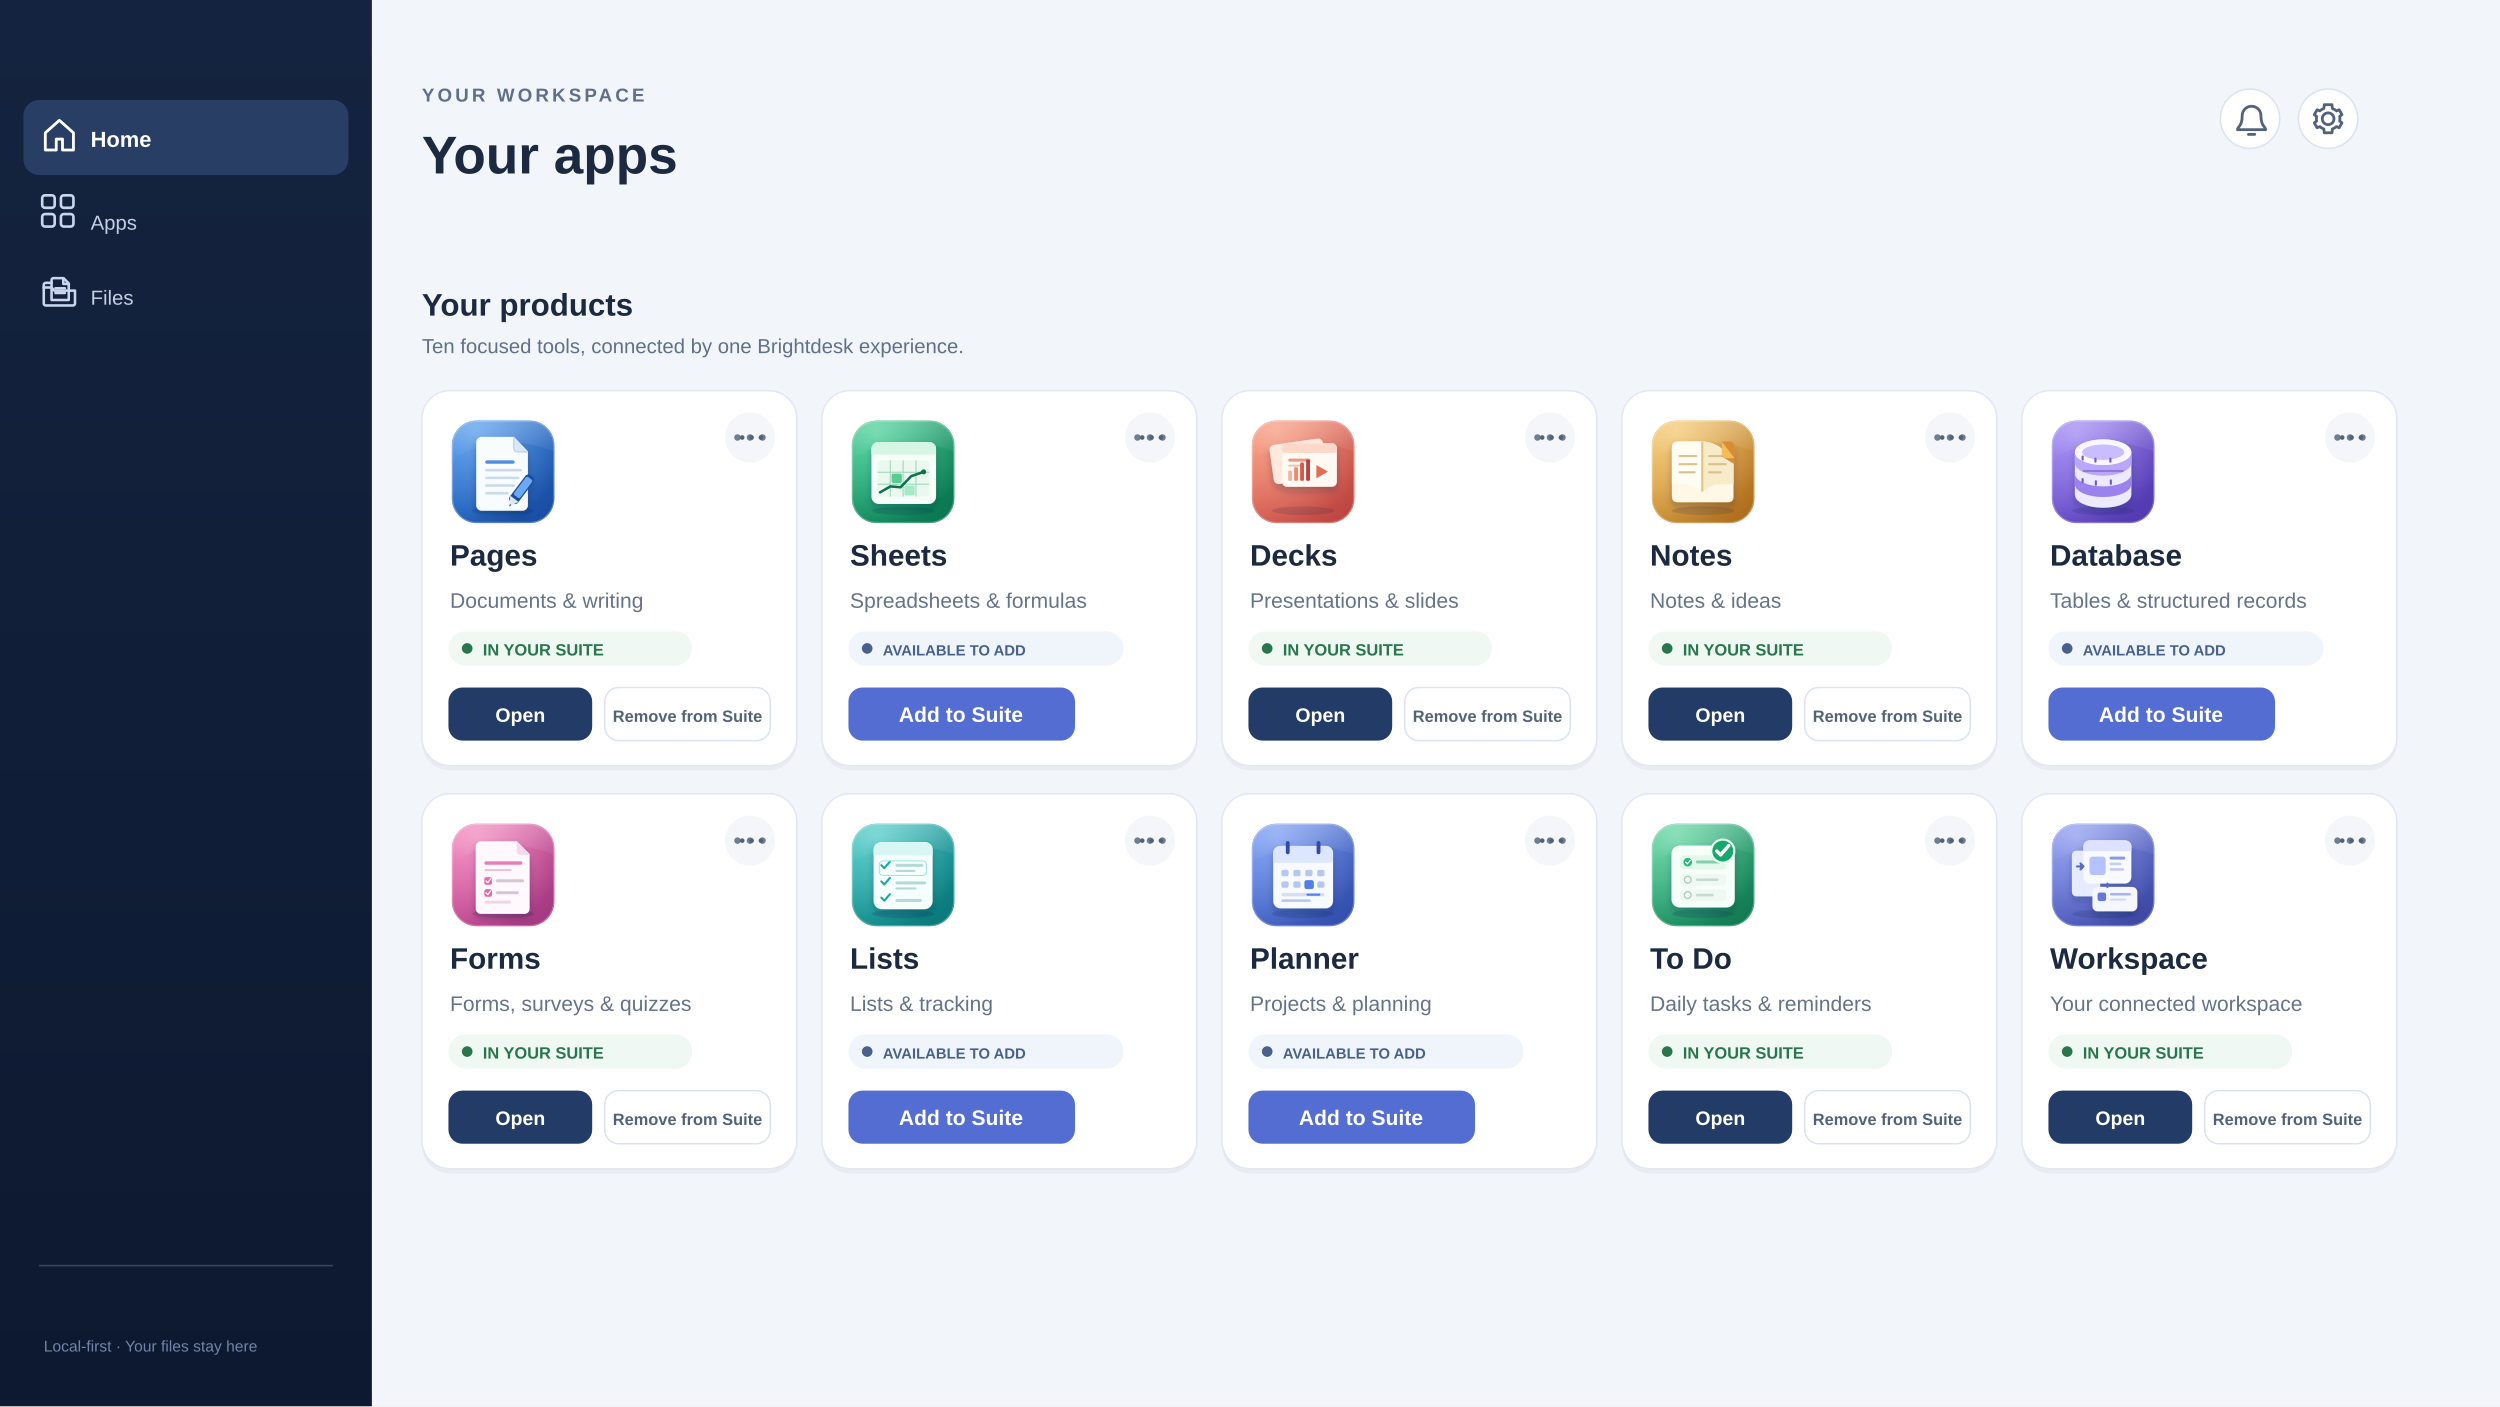
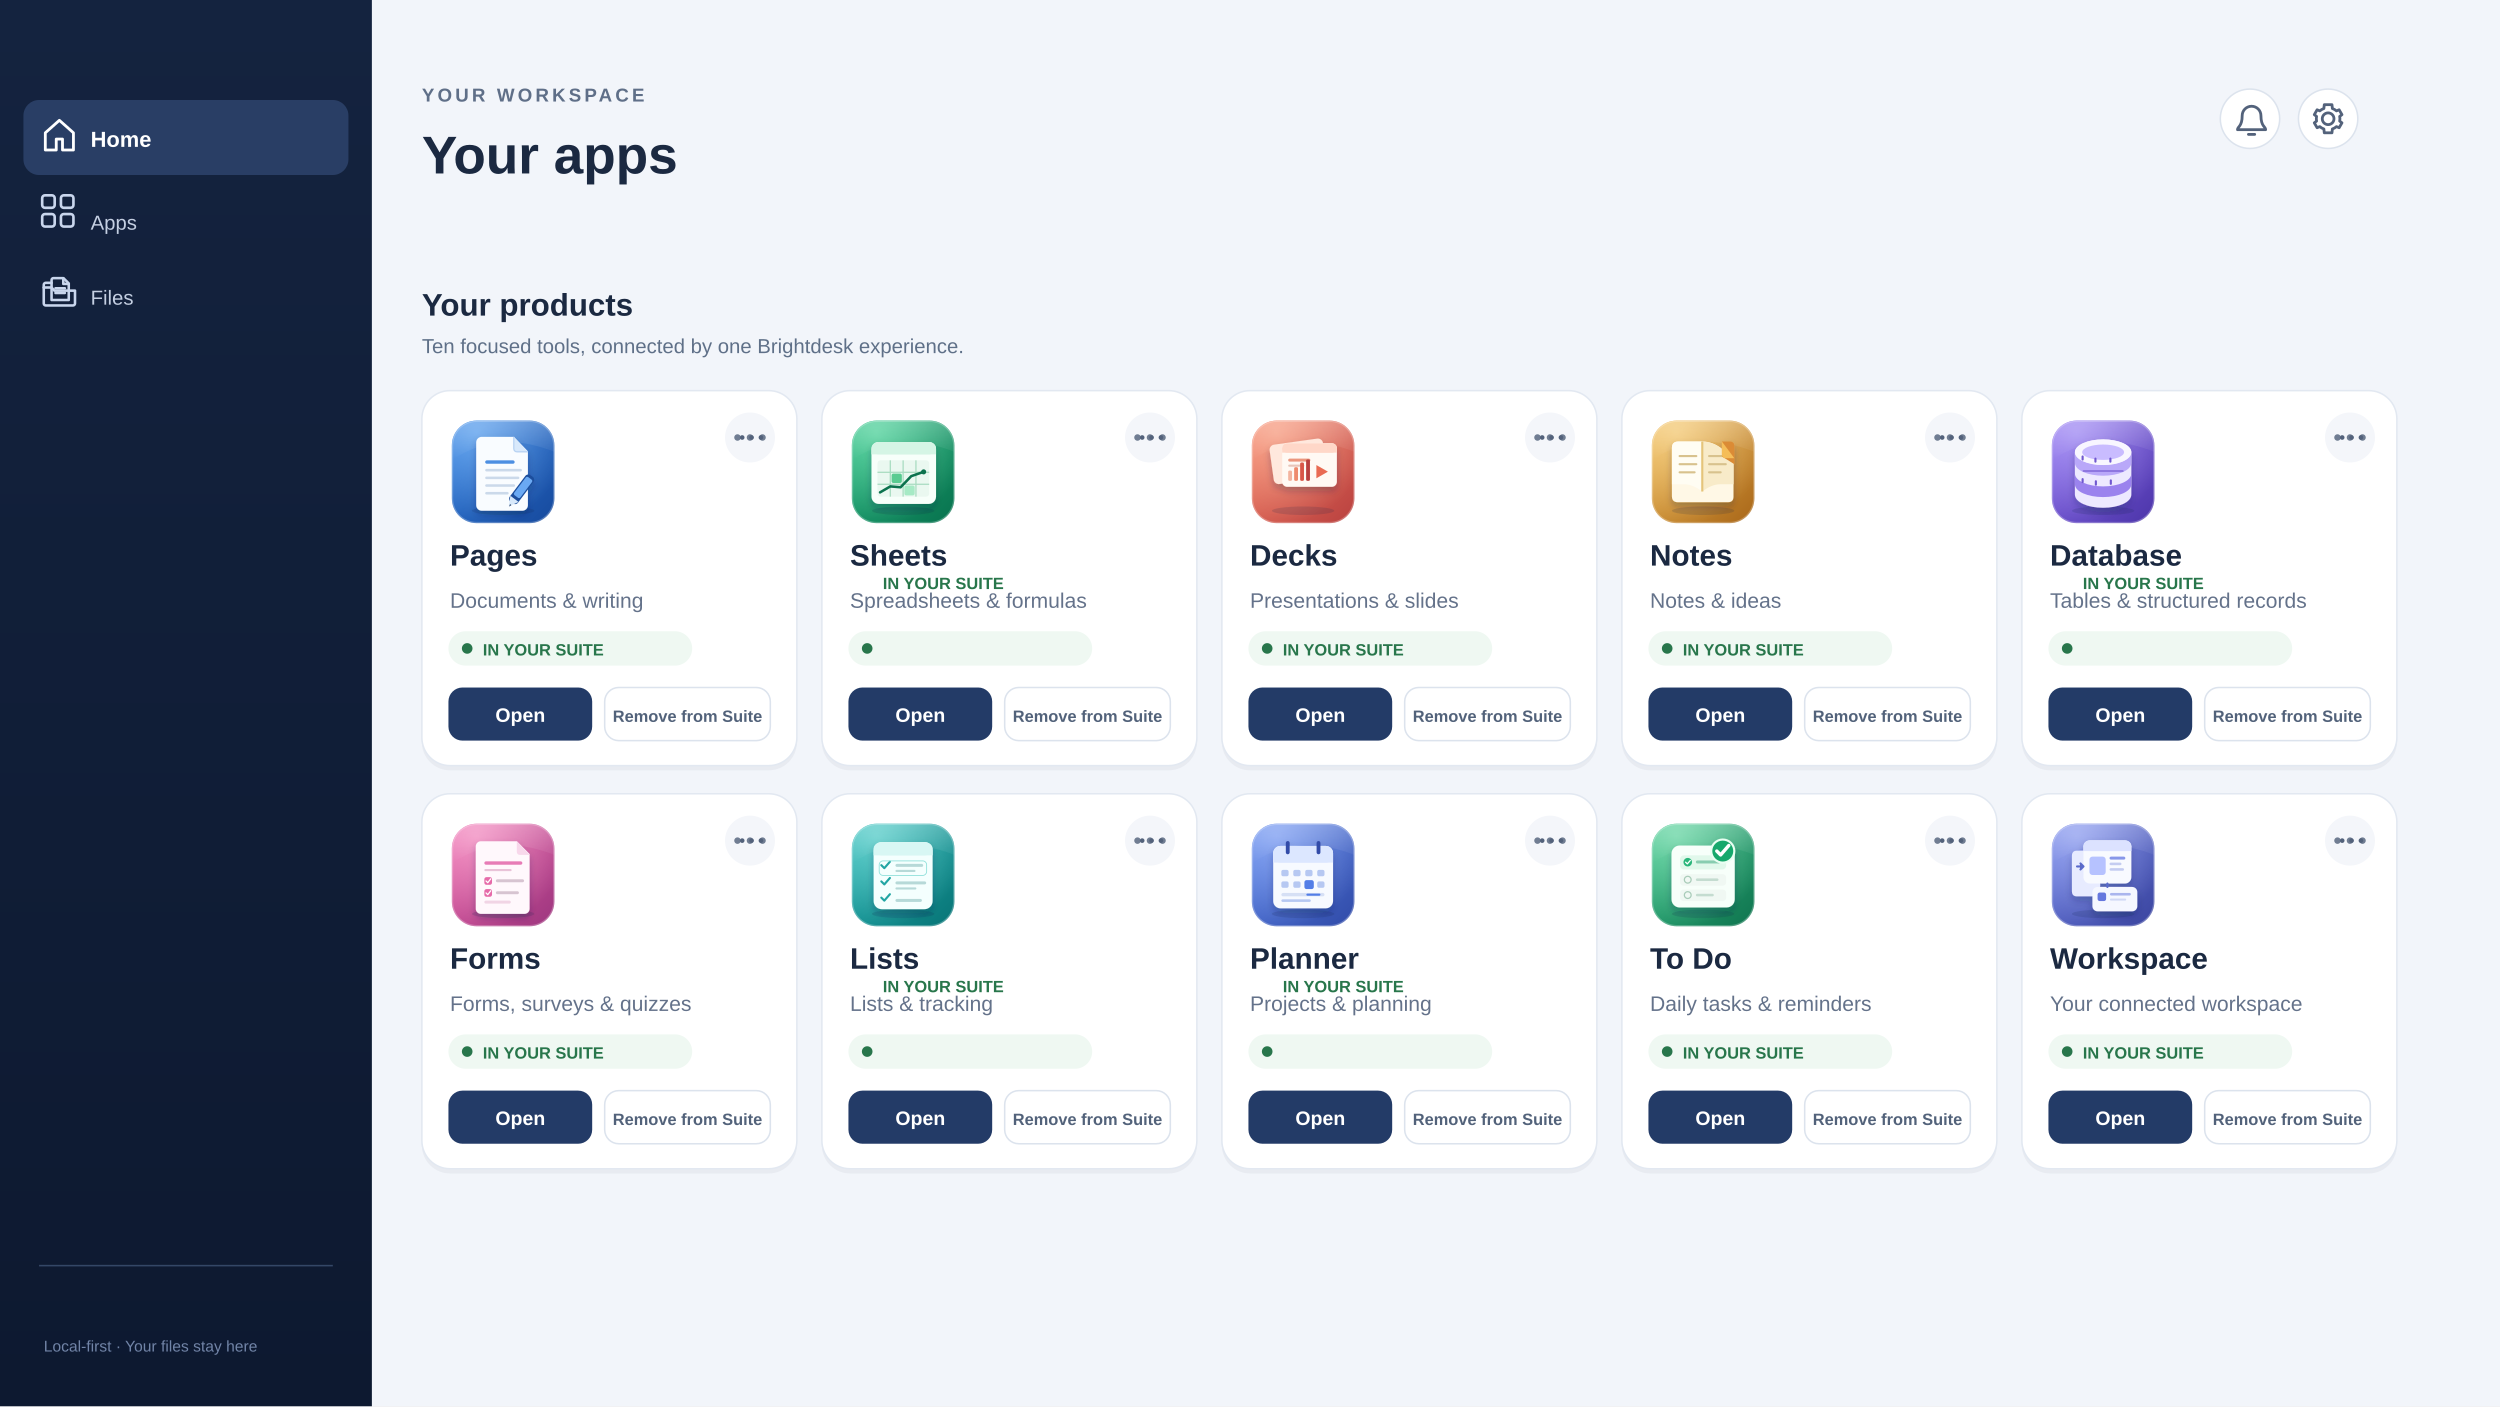
<svg xmlns="http://www.w3.org/2000/svg" width="1600" height="900" viewBox="0 0 1600 900" role="img" aria-labelledby="title desc">
  <defs>
    <linearGradient id="side" x1="0" y1="0" x2="0" y2="1">
      <stop stop-color="#14233F" />
      <stop offset="1" stop-color="#0D1930" />
    </linearGradient>
    <linearGradient id="banner" x1="0" y1="0" x2="1" y2="1">
      <stop stop-color="#E8F0FF" />
      <stop offset="1" stop-color="#F0ECFF" />
    </linearGradient>
    <filter id="shadow" x="-20%" y="-20%" width="140%" height="140%">
      <feDropShadow dx="0" dy="7" stdDeviation="14" flood-color="#1A2B4B" flood-opacity=".09" />
    </filter>
  </defs>
  <rect width="1600" height="900" fill="#F2F5FA" />
  <rect width="238" height="900" fill="url(#side)" />
  <g id="sidebar-home">
    <rect x="15" y="64" width="208" height="48" rx="10" fill="#293E65" />
    <path d="M29 85l9-8 9 8v11h-7v-7h-4v7h-7z" fill="none" stroke="#FFFFFF" stroke-width="1.8" stroke-linecap="round" stroke-linejoin="round" />
    <text x="58" y="94" font-family="Arial, sans-serif" font-size="14" font-weight="700" fill="#FFFFFF">Home</text>
  </g>
  <g id="sidebar-applications">
    <g id="apps-launcher-icon" fill="none" stroke="#C9D6ED" stroke-width="1.7">
      <rect x="27" y="125" width="8" height="8" rx="1.8" />
      <rect x="39" y="125" width="8" height="8" rx="1.8" />
      <rect x="27" y="137" width="8" height="8" rx="1.8" />
      <rect x="39" y="137" width="8" height="8" rx="1.8" />
    </g>
    <text x="58" y="147" font-family="Arial, sans-serif" font-size="13" fill="#C4CFE2">Apps</text>
  </g>
  <g id="sidebar-files">
    <g id="files-folder-documents-icon" transform="translate(26 175)" fill="none" stroke="#C9D6ED" stroke-width="1.65" stroke-linecap="round" stroke-linejoin="round">
      <path data-role="document-stack" d="M7 8V4.2A1.2 1.2 0 0 1 8.2 3h6.4L18 6.4V17H7z" />
      <path d="M14.5 3.2v3.5H18M9.5 9.5h6M9.5 12.5h6" />
      <path d="M2 9h5l1.8 2H22v8.2a1.3 1.3 0 0 1-1.3 1.3H3.3A1.3 1.3 0 0 1 2 19.2z" />
      <path d="M2 9V7.3A1.3 1.3 0 0 1 3.3 6H7" />
    </g>
    <text x="58" y="195" font-family="Arial, sans-serif" font-size="13" fill="#C4CFE2">Files</text>
  </g>
  <path d="M25 810h188" stroke="#344766" />
  <text x="28" y="865" font-family="Arial, sans-serif" font-size="10" fill="#7184A7">Local-first · Your files stay here</text>
  <text x="270" y="65" font-family="Arial, sans-serif" font-size="12" font-weight="700" letter-spacing="2" fill="#5F6F88">YOUR WORKSPACE</text>
  <text x="270" y="111" font-family="Arial, sans-serif" font-size="34" font-weight="700" fill="#1B2941">Your apps</text>
  <text x="270" y="202" font-family="Arial, sans-serif" font-size="20" font-weight="700" fill="#1B2941">Your products</text>
  <text x="270" y="226" font-family="Arial, sans-serif" font-size="13" fill="#5F7088">Ten focused tools, connected by one Brightdesk experience.</text>
  <circle cx="1440" cy="76" r="19" fill="#FFFFFF" stroke="#DCE3ED" />
  <g id="notifications-bell" transform="translate(1429 65)" fill="none" stroke="#53627B" stroke-width="1.8" stroke-linecap="round" stroke-linejoin="round">
    <path d="M18 9a6 6 0 0 0-12 0c0 7-3 7-3 9h18c0-2-3-2-3-9Z" />
    <path d="M10 21h4" />
  </g>
  <circle cx="1490" cy="76" r="19" fill="#FFFFFF" stroke="#DCE3ED" />
  <g id="settings-cogwheel" transform="translate(1478 64)" fill="none" stroke="#53627B" stroke-width="1.8" stroke-linecap="round" stroke-linejoin="round">
    <path d="M12 8.25a3.75 3.75 0 1 0 0 7.5 3.75 3.75 0 0 0 0-7.5Z" />
    <path d="M19.4 13.5a7.7 7.7 0 0 0 0-3l1.45-1.12-1.8-3.12-1.72.7a7.7 7.7 0 0 0-2.6-1.5L14.45 3h-4.9l-.28 2.46a7.7 7.7 0 0 0-2.6 1.5l-1.72-.7-1.8 3.12L4.6 10.5a7.7 7.7 0 0 0 0 3l-1.45 1.12 1.8 3.12 1.72-.7a7.7 7.7 0 0 0 2.6 1.5L9.55 21h4.9l.28-2.46a7.7 7.7 0 0 0 2.6-1.5l1.72.7 1.8-3.12L19.4 13.5Z" />
  </g>
  <g transform="translate(0 -42)">
    <g>
      <rect x="270" y="295" width="240" height="240" rx="18" fill="#14233F" opacity=".05" />
      <rect x="270" y="292" width="240" height="240" rx="18" fill="#FFFFFF" stroke="#E2E8F1" />
      <svg x="287" y="309" width="70" height="70" viewBox="0 0 256 256">
        <defs>
          <linearGradient id="pages-bg" x1="0" y1="0" x2="1" y2="1">
            <stop offset="0" stop-color="#2B76D8" />
            <stop offset="1" stop-color="#174A9D" />
          </linearGradient>
          <radialGradient id="pages-light" cx="24%" cy="12%" r="90%">
            <stop offset="0" stop-color="#8BC5FF" stop-opacity=".65" />
            <stop offset="1" stop-color="#8BC5FF" stop-opacity="0" />
          </radialGradient>
          <linearGradient id="pages-glass" x1="0" y1="0" x2="0" y2="1">
            <stop offset="0" stop-color="#fff" stop-opacity=".21" />
            <stop offset="1" stop-color="#fff" stop-opacity="0" />
          </linearGradient>
          <filter id="pages-shadow" x="-30%" y="-30%" width="160%" height="180%">
            <feDropShadow dx="0" dy="10" stdDeviation="9" flood-color="#10234A" flood-opacity=".24" />
          </filter>
        </defs>
        <rect x="8" y="8" width="240" height="240" rx="58" fill="url(#pages-bg)" />
        <rect x="8" y="8" width="240" height="240" rx="58" fill="url(#pages-light)" />
        <path d="M66 9h124a58 58 0 0 1 58 58v14C173 52 93 43 9 100V67A58 58 0 0 1 66 9z" fill="url(#pages-glass)" />
        <rect x="9.5" y="9.5" width="237" height="237" rx="56.5" fill="none" stroke="#fff" stroke-opacity=".26" stroke-width="3" />
        <ellipse cx="128" cy="219" rx="73" ry="10" fill="#10234A" opacity=".15" />
        <g filter="url(#pages-shadow)">
          <path d="M78 46h75l33 34v126a13 13 0 0 1-13 13H78a13 13 0 0 1-13-13V59a13 13 0 0 1 13-13z" fill="#F9FCFF" />
          <path d="M153 46v28a7 7 0 0 0 7 7h26z" fill="#D9E9FB" />
          <path d="M153 46v28a7 7 0 0 0 7 7h26" fill="none" stroke="#B7D2F2" stroke-width="3" />
          <rect x="86" y="101" width="69" height="8" rx="4" fill="#4D8FE2" />
          <rect x="86" y="121" width="86" height="6" rx="3" fill="#CBD9EA" />
          <rect x="86" y="139" width="80" height="6" rx="3" fill="#CBD9EA" />
          <rect x="86" y="157" width="70" height="6" rx="3" fill="#CBD9EA" />
          <rect x="86" y="175" width="55" height="6" rx="3" fill="#CBD9EA" />
          <g transform="rotate(37 171 171)">
            <rect x="158" y="130" width="24" height="78" rx="9" fill="#1C4E9C" />
            <rect x="161" y="137" width="18" height="53" rx="4" fill="#6BA9F3" />
            <path d="M158 197h24l-12 22z" fill="#D7E8FA" />
            <path d="M169 213h4l-2 6z" fill="#243D65" />
          </g>
        </g>
      </svg>
      <circle cx="480" cy="322" r="16" fill="#F4F6FA" />
      <circle cx="472" cy="322" r="2.1" fill="#707D92" />
      <circle cx="480" cy="322" r="2.1" fill="#707D92" />
      <circle cx="488" cy="322" r="2.1" fill="#707D92" />
      <g id="product-settings-menu-pages" fill="#53627B">
        <circle cx="475" cy="322" r="1.5" />
        <circle cx="481" cy="322" r="1.5" />
        <circle cx="487" cy="322" r="1.5" />
      </g>
      <text x="288" y="404" font-family="Arial, sans-serif" font-size="19" font-weight="700" fill="#1B2941">Pages</text>
      <text x="288" y="431" font-family="Arial, sans-serif" font-size="13.5" fill="#64728A">Documents &amp; writing</text>
      <rect x="287" y="446" width="156" height="22" rx="11" fill="#EFF8F2" />
      <circle cx="299" cy="457" r="3.4" fill="#28764B" />
      <text x="309" y="461.5" font-family="Arial, sans-serif" font-size="10.5" font-weight="700" fill="#28764B">IN YOUR SUITE</text>
      <rect x="287" y="482" width="92" height="34" rx="9" fill="#233B67" />
      <text x="333" y="504" text-anchor="middle" font-family="Arial, sans-serif" font-size="12.5" font-weight="700" fill="#FFFFFF">Open</text>
      <rect x="387" y="482" width="106" height="34" rx="9" fill="#FFFFFF" stroke="#DCE3ED" />
      <text x="440" y="504" text-anchor="middle" font-family="Arial, sans-serif" font-size="10.5" font-weight="700" fill="#52627A">Remove from Suite</text>
    </g>
    <g>
      <rect x="526" y="295" width="240" height="240" rx="18" fill="#14233F" opacity=".05" />
      <rect x="526" y="292" width="240" height="240" rx="18" fill="#FFFFFF" stroke="#E2E8F1" />
      <svg x="543" y="309" width="70" height="70" viewBox="0 0 256 256">
        <defs>
          <linearGradient id="sheets-bg" x1="0" y1="0" x2="1" y2="1">
            <stop offset="0" stop-color="#21AD78" />
            <stop offset="1" stop-color="#08724E" />
          </linearGradient>
          <radialGradient id="sheets-light" cx="24%" cy="12%" r="90%">
            <stop offset="0" stop-color="#83F0BF" stop-opacity=".65" />
            <stop offset="1" stop-color="#83F0BF" stop-opacity="0" />
          </radialGradient>
          <linearGradient id="sheets-glass" x1="0" y1="0" x2="0" y2="1">
            <stop offset="0" stop-color="#fff" stop-opacity=".21" />
            <stop offset="1" stop-color="#fff" stop-opacity="0" />
          </linearGradient>
          <filter id="sheets-shadow" x="-30%" y="-30%" width="160%" height="180%">
            <feDropShadow dx="0" dy="10" stdDeviation="9" flood-color="#10234A" flood-opacity=".24" />
          </filter>
        </defs>
        <rect x="8" y="8" width="240" height="240" rx="58" fill="url(#sheets-bg)" />
        <rect x="8" y="8" width="240" height="240" rx="58" fill="url(#sheets-light)" />
        <path d="M66 9h124a58 58 0 0 1 58 58v14C173 52 93 43 9 100V67A58 58 0 0 1 66 9z" fill="url(#sheets-glass)" />
        <rect x="9.5" y="9.5" width="237" height="237" rx="56.5" fill="none" stroke="#fff" stroke-opacity=".26" stroke-width="3" />
        <ellipse cx="128" cy="219" rx="73" ry="10" fill="#10234A" opacity=".15" />
        <g filter="url(#sheets-shadow)">
          <rect x="54" y="58" width="151" height="145" rx="17" fill="#F7FFFA" />
          <rect x="54" y="58" width="151" height="29" rx="17" fill="#D5F5E5" />
          <path d="M54 75v12h151V75" fill="#D5F5E5" />
          <rect x="68" y="101" width="121" height="85" rx="7" fill="#EAF8F0" />
          <path d="M98 101v85M128 101v85M158 101v85M68 129h121M68 157h121" stroke="#A9DCC1" stroke-width="3" />
          <rect x="101" y="132" width="24" height="22" rx="4" fill="#5ACB91" />
          <rect x="131" y="160" width="24" height="23" rx="4" fill="#A6EAC5" />
          <path d="M74 176l24-14 24 2 25-26 29-10" fill="none" stroke="#08724E" stroke-width="6" stroke-linecap="round" stroke-linejoin="round" />
          <circle cx="176" cy="128" r="6" fill="#08724E" />
        </g>
      </svg>
      <circle cx="736" cy="322" r="16" fill="#F4F6FA" />
      <circle cx="728" cy="322" r="2.1" fill="#707D92" />
      <circle cx="736" cy="322" r="2.1" fill="#707D92" />
      <circle cx="744" cy="322" r="2.1" fill="#707D92" />
      <g id="product-settings-menu-sheets" fill="#53627B">
        <circle cx="731" cy="322" r="1.5" />
        <circle cx="737" cy="322" r="1.5" />
        <circle cx="743" cy="322" r="1.5" />
      </g>
      <text x="544" y="404" font-family="Arial, sans-serif" font-size="19" font-weight="700" fill="#1B2941">Sheets</text>
      <text x="544" y="431" font-family="Arial, sans-serif" font-size="13.5" fill="#64728A">Spreadsheets &amp; formulas</text>
-       <rect x="543" y="446" width="176" height="22" rx="11" fill="#F0F5FC" />
-       <circle cx="555" cy="457" r="3.4" fill="#47618B" />
-       <text x="565" y="461.5" font-family="Arial, sans-serif" font-size="9.5" font-weight="700" fill="#47618B">AVAILABLE TO ADD</text>
-       <rect x="543" y="482" width="145" height="34" rx="9" fill="#536DD2" />
-       <text x="615" y="504" text-anchor="middle" font-family="Arial, sans-serif" font-size="13.5" font-weight="700" fill="#FFFFFF">Add to Suite</text>
+       <rect x="543" y="446" width="156" height="22" rx="11" fill="#EFF8F2" />
+       <circle cx="555" cy="457" r="3.4" fill="#28764B" />
+       <text x="565" y="419" font-family="Arial, sans-serif" font-size="10.5" font-weight="700" fill="#28764B">IN YOUR SUITE</text>
+       <rect x="543" y="482" width="92" height="34" rx="9" fill="#233B67" />
+       <text x="589" y="504" text-anchor="middle" font-family="Arial, sans-serif" font-size="12.5" font-weight="700" fill="#FFFFFF">Open</text>
+       <rect x="643" y="482" width="106" height="34" rx="9" fill="#FFFFFF" stroke="#DCE3ED" />
+       <text x="696" y="504" text-anchor="middle" font-family="Arial, sans-serif" font-size="10.5" font-weight="700" fill="#52627A">Remove from Suite</text>
    </g>
    <g>
      <rect x="782" y="295" width="240" height="240" rx="18" fill="#14233F" opacity=".05" />
      <rect x="782" y="292" width="240" height="240" rx="18" fill="#FFFFFF" stroke="#E2E8F1" />
      <svg x="799" y="309" width="70" height="70" viewBox="0 0 256 256">
        <defs>
          <linearGradient id="decks-bg" x1="0" y1="0" x2="1" y2="1">
            <stop offset="0" stop-color="#F17A62" />
            <stop offset="1" stop-color="#B9413F" />
          </linearGradient>
          <radialGradient id="decks-light" cx="24%" cy="12%" r="90%">
            <stop offset="0" stop-color="#FFC1A6" stop-opacity=".65" />
            <stop offset="1" stop-color="#FFC1A6" stop-opacity="0" />
          </radialGradient>
          <linearGradient id="decks-glass" x1="0" y1="0" x2="0" y2="1">
            <stop offset="0" stop-color="#fff" stop-opacity=".21" />
            <stop offset="1" stop-color="#fff" stop-opacity="0" />
          </linearGradient>
          <filter id="decks-shadow" x="-30%" y="-30%" width="160%" height="180%">
            <feDropShadow dx="0" dy="10" stdDeviation="9" flood-color="#10234A" flood-opacity=".24" />
          </filter>
        </defs>
        <rect x="8" y="8" width="240" height="240" rx="58" fill="url(#decks-bg)" />
        <rect x="8" y="8" width="240" height="240" rx="58" fill="url(#decks-light)" />
        <path d="M66 9h124a58 58 0 0 1 58 58v14C173 52 93 43 9 100V67A58 58 0 0 1 66 9z" fill="url(#decks-glass)" />
        <rect x="9.5" y="9.5" width="237" height="237" rx="56.5" fill="none" stroke="#fff" stroke-opacity=".26" stroke-width="3" />
        <ellipse cx="128" cy="219" rx="73" ry="10" fill="#10234A" opacity=".15" />
        <g filter="url(#decks-shadow)">
          <rect x="48" y="66" width="126" height="93" rx="12" fill="#FFE8DD" transform="rotate(-8 48 66)" />
          <rect x="79" y="61" width="128" height="102" rx="12" fill="#FFF9F4" />
          <rect x="79" y="61" width="128" height="22" rx="12" fill="#FFD7C8" />
          <path d="M79 72h128v11H79z" fill="#FFD7C8" />
          <rect x="93" y="97" width="52" height="7" rx="3.5" fill="#EB967D" />
          <rect x="93" y="111" width="38" height="5" rx="2.5" fill="#E8C6BA" />
          <path d="M159 143v-31l27 15.5z" fill="#E96B52" />
          <rect x="93" y="125" width="9" height="24" rx="3" fill="#F3B49F" />
          <rect x="107" y="117" width="9" height="32" rx="3" fill="#EE8A6C" />
          <rect x="121" y="106" width="9" height="43" rx="3" fill="#D95748" />
          <rect x="135" y="99" width="9" height="50" rx="3" fill="#B9413F" />
        </g>
      </svg>
      <circle cx="992" cy="322" r="16" fill="#F4F6FA" />
      <circle cx="984" cy="322" r="2.1" fill="#707D92" />
      <circle cx="992" cy="322" r="2.1" fill="#707D92" />
      <circle cx="1000" cy="322" r="2.1" fill="#707D92" />
      <g id="product-settings-menu-decks" fill="#53627B">
        <circle cx="987" cy="322" r="1.5" />
        <circle cx="993" cy="322" r="1.5" />
        <circle cx="999" cy="322" r="1.5" />
      </g>
      <text x="800" y="404" font-family="Arial, sans-serif" font-size="19" font-weight="700" fill="#1B2941">Decks</text>
      <text x="800" y="431" font-family="Arial, sans-serif" font-size="13.5" fill="#64728A">Presentations &amp; slides</text>
      <rect x="799" y="446" width="156" height="22" rx="11" fill="#EFF8F2" />
      <circle cx="811" cy="457" r="3.4" fill="#28764B" />
      <text x="821" y="461.5" font-family="Arial, sans-serif" font-size="10.5" font-weight="700" fill="#28764B">IN YOUR SUITE</text>
      <rect x="799" y="482" width="92" height="34" rx="9" fill="#233B67" />
      <text x="845" y="504" text-anchor="middle" font-family="Arial, sans-serif" font-size="12.5" font-weight="700" fill="#FFFFFF">Open</text>
      <rect x="899" y="482" width="106" height="34" rx="9" fill="#FFFFFF" stroke="#DCE3ED" />
      <text x="952" y="504" text-anchor="middle" font-family="Arial, sans-serif" font-size="10.5" font-weight="700" fill="#52627A">Remove from Suite</text>
    </g>
    <g>
      <rect x="1038" y="295" width="240" height="240" rx="18" fill="#14233F" opacity=".05" />
      <rect x="1038" y="292" width="240" height="240" rx="18" fill="#FFFFFF" stroke="#E2E8F1" />
      <svg x="1055" y="309" width="70" height="70" viewBox="0 0 256 256">
        <defs>
          <linearGradient id="notes-bg" x1="0" y1="0" x2="1" y2="1">
            <stop offset="0" stop-color="#EAB34F" />
            <stop offset="1" stop-color="#A96719" />
          </linearGradient>
          <radialGradient id="notes-light" cx="24%" cy="12%" r="90%">
            <stop offset="0" stop-color="#FFE2A0" stop-opacity=".65" />
            <stop offset="1" stop-color="#FFE2A0" stop-opacity="0" />
          </radialGradient>
          <linearGradient id="notes-glass" x1="0" y1="0" x2="0" y2="1">
            <stop offset="0" stop-color="#fff" stop-opacity=".21" />
            <stop offset="1" stop-color="#fff" stop-opacity="0" />
          </linearGradient>
          <filter id="notes-shadow" x="-30%" y="-30%" width="160%" height="180%">
            <feDropShadow dx="0" dy="10" stdDeviation="9" flood-color="#10234A" flood-opacity=".24" />
          </filter>
        </defs>
        <rect x="8" y="8" width="240" height="240" rx="58" fill="url(#notes-bg)" />
        <rect x="8" y="8" width="240" height="240" rx="58" fill="url(#notes-light)" />
        <path d="M66 9h124a58 58 0 0 1 58 58v14C173 52 93 43 9 100V67A58 58 0 0 1 66 9z" fill="url(#notes-glass)" />
        <rect x="9.5" y="9.5" width="237" height="237" rx="56.5" fill="none" stroke="#fff" stroke-opacity=".26" stroke-width="3" />
        <ellipse cx="128" cy="219" rx="73" ry="10" fill="#10234A" opacity=".15" />
        <g filter="url(#notes-shadow)">
          <path d="M55 72q0-15 15-15h55q26 0 48 18l26 20v91q0 13-13 13H69q-14 0-14-14z" fill="#FFF8E6" />
          <path d="M126 57v117q-22-17-42-17H55V72q0-15 15-15z" fill="#FFFDF3" />
          <path d="M126 57v117q22-17 42-17h31V95l-26-20q-22-18-47-18z" fill="#F8EBC9" />
          <path d="M126 57v117" stroke="#E5C47A" stroke-width="5" />
          <path d="M73 91h39M73 110h39M73 129h35M142 91h39M142 110h39M142 129h27" stroke="#D8C28D" stroke-width="5" stroke-linecap="round" />
          <path d="M172 57h20a9 9 0 0 1 9 9v44l-29-18z" fill="#DB8B36" />
          <path d="M172 57v31a8 8 0 0 0 8 8h21" fill="#F5BD58" />
        </g>
      </svg>
      <circle cx="1248" cy="322" r="16" fill="#F4F6FA" />
      <circle cx="1240" cy="322" r="2.1" fill="#707D92" />
      <circle cx="1248" cy="322" r="2.1" fill="#707D92" />
      <circle cx="1256" cy="322" r="2.1" fill="#707D92" />
      <g id="product-settings-menu-notes" fill="#53627B">
        <circle cx="1243" cy="322" r="1.5" />
        <circle cx="1249" cy="322" r="1.5" />
        <circle cx="1255" cy="322" r="1.5" />
      </g>
      <text x="1056" y="404" font-family="Arial, sans-serif" font-size="19" font-weight="700" fill="#1B2941">Notes</text>
      <text x="1056" y="431" font-family="Arial, sans-serif" font-size="13.5" fill="#64728A">Notes &amp; ideas</text>
      <rect x="1055" y="446" width="156" height="22" rx="11" fill="#EFF8F2" />
      <circle cx="1067" cy="457" r="3.4" fill="#28764B" />
      <text x="1077" y="461.5" font-family="Arial, sans-serif" font-size="10.5" font-weight="700" fill="#28764B">IN YOUR SUITE</text>
      <rect x="1055" y="482" width="92" height="34" rx="9" fill="#233B67" />
      <text x="1101" y="504" text-anchor="middle" font-family="Arial, sans-serif" font-size="12.5" font-weight="700" fill="#FFFFFF">Open</text>
      <rect x="1155" y="482" width="106" height="34" rx="9" fill="#FFFFFF" stroke="#DCE3ED" />
      <text x="1208" y="504" text-anchor="middle" font-family="Arial, sans-serif" font-size="10.5" font-weight="700" fill="#52627A">Remove from Suite</text>
    </g>
    <g>
      <rect x="1294" y="295" width="240" height="240" rx="18" fill="#14233F" opacity=".05" />
      <rect x="1294" y="292" width="240" height="240" rx="18" fill="#FFFFFF" stroke="#E2E8F1" />
      <svg x="1311" y="309" width="70" height="70" viewBox="0 0 256 256">
        <defs>
          <linearGradient id="database-bg" x1="0" y1="0" x2="1" y2="1">
            <stop offset="0" stop-color="#8666E9" />
            <stop offset="1" stop-color="#4C35A9" />
          </linearGradient>
          <radialGradient id="database-light" cx="24%" cy="12%" r="90%">
            <stop offset="0" stop-color="#C0B2FF" stop-opacity=".65" />
            <stop offset="1" stop-color="#C0B2FF" stop-opacity="0" />
          </radialGradient>
          <linearGradient id="database-glass" x1="0" y1="0" x2="0" y2="1">
            <stop offset="0" stop-color="#fff" stop-opacity=".21" />
            <stop offset="1" stop-color="#fff" stop-opacity="0" />
          </linearGradient>
          <filter id="database-shadow" x="-30%" y="-30%" width="160%" height="180%">
            <feDropShadow dx="0" dy="10" stdDeviation="9" flood-color="#10234A" flood-opacity=".24" />
          </filter>
        </defs>
        <rect x="8" y="8" width="240" height="240" rx="58" fill="url(#database-bg)" />
        <rect x="8" y="8" width="240" height="240" rx="58" fill="url(#database-light)" />
        <path d="M66 9h124a58 58 0 0 1 58 58v14C173 52 93 43 9 100V67A58 58 0 0 1 66 9z" fill="url(#database-glass)" />
        <rect x="9.5" y="9.5" width="237" height="237" rx="56.5" fill="none" stroke="#fff" stroke-opacity=".26" stroke-width="3" />
        <ellipse cx="128" cy="219" rx="73" ry="10" fill="#10234A" opacity=".15" />
        <g filter="url(#database-shadow)">
          <path d="M62 82c0-17 30-30 66-30s66 13 66 30v99c0 18-30 31-66 31s-66-13-66-31z" fill="#EDE9FF" />
          <path d="M62 82c0 17 30 30 66 30s66-13 66-30v25c0 17-30 30-66 30s-66-13-66-30z" fill="#B9A8F9" />
          <path d="M62 132c0 17 30 30 66 30s66-13 66-30v25c0 17-30 30-66 30s-66-13-66-30z" fill="#9B83EE" />
          <ellipse cx="128" cy="82" rx="66" ry="30" fill="#F8F6FF" />
          <ellipse cx="128" cy="82" rx="49" ry="18" fill="#C9BCFF" />
          <path d="M80 92v7m30-2v7m35-7v7m-65 41v7m31-2v8m35-10v8" stroke="#7058D0" stroke-width="5" stroke-linecap="round" />
          <path d="M82 126h92" stroke="#7158CF" stroke-width="4" stroke-linecap="round" opacity=".7" />
        </g>
      </svg>
      <circle cx="1504" cy="322" r="16" fill="#F4F6FA" />
      <circle cx="1496" cy="322" r="2.1" fill="#707D92" />
      <circle cx="1504" cy="322" r="2.1" fill="#707D92" />
      <circle cx="1512" cy="322" r="2.1" fill="#707D92" />
      <g id="product-settings-menu-database" fill="#53627B">
        <circle cx="1499" cy="322" r="1.5" />
        <circle cx="1505" cy="322" r="1.5" />
        <circle cx="1511" cy="322" r="1.5" />
      </g>
      <text x="1312" y="404" font-family="Arial, sans-serif" font-size="19" font-weight="700" fill="#1B2941">Database</text>
      <text x="1312" y="431" font-family="Arial, sans-serif" font-size="13.5" fill="#64728A">Tables &amp; structured records</text>
-       <rect x="1311" y="446" width="176" height="22" rx="11" fill="#F0F5FC" />
-       <circle cx="1323" cy="457" r="3.4" fill="#47618B" />
-       <text x="1333" y="461.5" font-family="Arial, sans-serif" font-size="9.5" font-weight="700" fill="#47618B">AVAILABLE TO ADD</text>
-       <rect x="1311" y="482" width="145" height="34" rx="9" fill="#536DD2" />
-       <text x="1383" y="504" text-anchor="middle" font-family="Arial, sans-serif" font-size="13.5" font-weight="700" fill="#FFFFFF">Add to Suite</text>
+       <rect x="1311" y="446" width="156" height="22" rx="11" fill="#EFF8F2" />
+       <circle cx="1323" cy="457" r="3.4" fill="#28764B" />
+       <text x="1333" y="419" font-family="Arial, sans-serif" font-size="10.5" font-weight="700" fill="#28764B">IN YOUR SUITE</text>
+       <rect x="1311" y="482" width="92" height="34" rx="9" fill="#233B67" />
+       <text x="1357" y="504" text-anchor="middle" font-family="Arial, sans-serif" font-size="12.5" font-weight="700" fill="#FFFFFF">Open</text>
+       <rect x="1411" y="482" width="106" height="34" rx="9" fill="#FFFFFF" stroke="#DCE3ED" />
+       <text x="1464" y="504" text-anchor="middle" font-family="Arial, sans-serif" font-size="10.5" font-weight="700" fill="#52627A">Remove from Suite</text>
    </g>
    <g>
      <rect x="270" y="553" width="240" height="240" rx="18" fill="#14233F" opacity=".05" />
      <rect x="270" y="550" width="240" height="240" rx="18" fill="#FFFFFF" stroke="#E2E8F1" />
      <svg x="287" y="567" width="70" height="70" viewBox="0 0 256 256">
        <defs>
          <linearGradient id="forms-bg" x1="0" y1="0" x2="1" y2="1">
            <stop offset="0" stop-color="#E65FA5" />
            <stop offset="1" stop-color="#9D367F" />
          </linearGradient>
          <radialGradient id="forms-light" cx="24%" cy="12%" r="90%">
            <stop offset="0" stop-color="#FFB6DA" stop-opacity=".65" />
            <stop offset="1" stop-color="#FFB6DA" stop-opacity="0" />
          </radialGradient>
          <linearGradient id="forms-glass" x1="0" y1="0" x2="0" y2="1">
            <stop offset="0" stop-color="#fff" stop-opacity=".21" />
            <stop offset="1" stop-color="#fff" stop-opacity="0" />
          </linearGradient>
          <filter id="forms-shadow" x="-30%" y="-30%" width="160%" height="180%">
            <feDropShadow dx="0" dy="10" stdDeviation="9" flood-color="#10234A" flood-opacity=".24" />
          </filter>
        </defs>
        <rect x="8" y="8" width="240" height="240" rx="58" fill="url(#forms-bg)" />
        <rect x="8" y="8" width="240" height="240" rx="58" fill="url(#forms-light)" />
        <path d="M66 9h124a58 58 0 0 1 58 58v14C173 52 93 43 9 100V67A58 58 0 0 1 66 9z" fill="url(#forms-glass)" />
        <rect x="9.5" y="9.5" width="237" height="237" rx="56.5" fill="none" stroke="#fff" stroke-opacity=".26" stroke-width="3" />
        <ellipse cx="128" cy="219" rx="73" ry="10" fill="#10234A" opacity=".15" />
        <g filter="url(#forms-shadow)">
          <path d="M76 49h84l30 30v128a12 12 0 0 1-12 12H76a12 12 0 0 1-12-12V61a12 12 0 0 1 12-12z" fill="#FFF8FC" />
          <path d="M160 49v25a7 7 0 0 0 7 7h23" fill="#F8D8EB" />
          <rect x="84" y="96" width="89" height="8" rx="4" fill="#E77CB6" />
          <rect x="84" y="114" width="64" height="5" rx="2.5" fill="#E9C3D8" />
          <g>
            <rect x="84" y="133" width="18" height="18" rx="5" fill="#E66AA9" />
            <path d="m88 142 4 4 7-9" fill="none" stroke="#fff" stroke-width="3" stroke-linecap="round" stroke-linejoin="round" />
            <rect x="111" y="138" width="66" height="7" rx="3.5" fill="#D7C4D1" />
            <rect x="84" y="161" width="18" height="18" rx="5" fill="#E66AA9" />
            <path d="m88 170 4 4 7-9" fill="none" stroke="#fff" stroke-width="3" stroke-linecap="round" stroke-linejoin="round" />
            <rect x="111" y="166" width="54" height="7" rx="3.5" fill="#D7C4D1" />
          </g>
          <rect x="84" y="188" width="62" height="7" rx="3.5" fill="#F1D5E5" />
        </g>
      </svg>
      <circle cx="480" cy="580" r="16" fill="#F4F6FA" />
      <circle cx="472" cy="580" r="2.1" fill="#707D92" />
      <circle cx="480" cy="580" r="2.1" fill="#707D92" />
      <circle cx="488" cy="580" r="2.1" fill="#707D92" />
      <g id="product-settings-menu-forms" fill="#53627B">
        <circle cx="475" cy="580" r="1.5" />
        <circle cx="481" cy="580" r="1.5" />
        <circle cx="487" cy="580" r="1.5" />
      </g>
      <text x="288" y="662" font-family="Arial, sans-serif" font-size="19" font-weight="700" fill="#1B2941">Forms</text>
      <text x="288" y="689" font-family="Arial, sans-serif" font-size="13.5" fill="#64728A">Forms, surveys &amp; quizzes</text>
      <rect x="287" y="704" width="156" height="22" rx="11" fill="#EFF8F2" />
      <circle cx="299" cy="715" r="3.4" fill="#28764B" />
      <text x="309" y="719.5" font-family="Arial, sans-serif" font-size="10.5" font-weight="700" fill="#28764B">IN YOUR SUITE</text>
      <rect x="287" y="740" width="92" height="34" rx="9" fill="#233B67" />
      <text x="333" y="762" text-anchor="middle" font-family="Arial, sans-serif" font-size="12.5" font-weight="700" fill="#FFFFFF">Open</text>
      <rect x="387" y="740" width="106" height="34" rx="9" fill="#FFFFFF" stroke="#DCE3ED" />
      <text x="440" y="762" text-anchor="middle" font-family="Arial, sans-serif" font-size="10.5" font-weight="700" fill="#52627A">Remove from Suite</text>
    </g>
    <g>
      <rect x="526" y="553" width="240" height="240" rx="18" fill="#14233F" opacity=".05" />
      <rect x="526" y="550" width="240" height="240" rx="18" fill="#FFFFFF" stroke="#E2E8F1" />
      <svg x="543" y="567" width="70" height="70" viewBox="0 0 256 256">
        <defs>
          <linearGradient id="lists-bg" x1="0" y1="0" x2="1" y2="1">
            <stop offset="0" stop-color="#21AFAF" />
            <stop offset="1" stop-color="#087476" />
          </linearGradient>
          <radialGradient id="lists-light" cx="24%" cy="12%" r="90%">
            <stop offset="0" stop-color="#8CE7E2" stop-opacity=".65" />
            <stop offset="1" stop-color="#8CE7E2" stop-opacity="0" />
          </radialGradient>
          <linearGradient id="lists-glass" x1="0" y1="0" x2="0" y2="1">
            <stop offset="0" stop-color="#fff" stop-opacity=".21" />
            <stop offset="1" stop-color="#fff" stop-opacity="0" />
          </linearGradient>
          <filter id="lists-shadow" x="-30%" y="-30%" width="160%" height="180%">
            <feDropShadow dx="0" dy="10" stdDeviation="9" flood-color="#10234A" flood-opacity=".24" />
          </filter>
        </defs>
        <rect x="8" y="8" width="240" height="240" rx="58" fill="url(#lists-bg)" />
        <rect x="8" y="8" width="240" height="240" rx="58" fill="url(#lists-light)" />
        <path d="M66 9h124a58 58 0 0 1 58 58v14C173 52 93 43 9 100V67A58 58 0 0 1 66 9z" fill="url(#lists-glass)" />
        <rect x="9.5" y="9.5" width="237" height="237" rx="56.5" fill="none" stroke="#fff" stroke-opacity=".26" stroke-width="3" />
        <ellipse cx="128" cy="219" rx="73" ry="10" fill="#10234A" opacity=".15" />
        <g filter="url(#lists-shadow)">
          <rect x="59" y="51" width="138" height="157" rx="19" fill="#F4FFFE" />
          <rect x="59" y="51" width="138" height="31" rx="19" fill="#D8F7F4" />
          <path d="M59 70h138v12H59z" fill="#D8F7F4" />
          <g fill="none" stroke="#20A5A3" stroke-width="5" stroke-linecap="round" stroke-linejoin="round">
            <path d="m77 105 7 7 13-15m-20 46 7 7 13-15m-20 46 7 7 13-15" />
          </g>
          <g fill="#B6D9D8">
            <rect x="110" y="102" width="65" height="7" rx="3.5" />
            <rect x="110" y="116" width="47" height="5" rx="2.5" />
            <rect x="110" y="143" width="72" height="7" rx="3.5" />
            <rect x="110" y="157" width="49" height="5" rx="2.5" />
            <rect x="110" y="184" width="62" height="7" rx="3.5" />
          </g>
          <rect x="72" y="95" width="111" height="34" rx="9" fill="none" stroke="#8FE0DA" stroke-width="2" />
        </g>
      </svg>
      <circle cx="736" cy="580" r="16" fill="#F4F6FA" />
      <circle cx="728" cy="580" r="2.1" fill="#707D92" />
      <circle cx="736" cy="580" r="2.1" fill="#707D92" />
      <circle cx="744" cy="580" r="2.1" fill="#707D92" />
      <g id="product-settings-menu-lists" fill="#53627B">
        <circle cx="731" cy="580" r="1.5" />
        <circle cx="737" cy="580" r="1.5" />
        <circle cx="743" cy="580" r="1.5" />
      </g>
      <text x="544" y="662" font-family="Arial, sans-serif" font-size="19" font-weight="700" fill="#1B2941">Lists</text>
      <text x="544" y="689" font-family="Arial, sans-serif" font-size="13.5" fill="#64728A">Lists &amp; tracking</text>
-       <rect x="543" y="704" width="176" height="22" rx="11" fill="#F0F5FC" />
-       <circle cx="555" cy="715" r="3.4" fill="#47618B" />
-       <text x="565" y="719.5" font-family="Arial, sans-serif" font-size="9.5" font-weight="700" fill="#47618B">AVAILABLE TO ADD</text>
-       <rect x="543" y="740" width="145" height="34" rx="9" fill="#536DD2" />
-       <text x="615" y="762" text-anchor="middle" font-family="Arial, sans-serif" font-size="13.5" font-weight="700" fill="#FFFFFF">Add to Suite</text>
+       <rect x="543" y="704" width="156" height="22" rx="11" fill="#EFF8F2" />
+       <circle cx="555" cy="715" r="3.4" fill="#28764B" />
+       <text x="565" y="677" font-family="Arial, sans-serif" font-size="10.5" font-weight="700" fill="#28764B">IN YOUR SUITE</text>
+       <rect x="543" y="740" width="92" height="34" rx="9" fill="#233B67" />
+       <text x="589" y="762" text-anchor="middle" font-family="Arial, sans-serif" font-size="12.5" font-weight="700" fill="#FFFFFF">Open</text>
+       <rect x="643" y="740" width="106" height="34" rx="9" fill="#FFFFFF" stroke="#DCE3ED" />
+       <text x="696" y="762" text-anchor="middle" font-family="Arial, sans-serif" font-size="10.5" font-weight="700" fill="#52627A">Remove from Suite</text>
    </g>
    <g>
      <rect x="782" y="553" width="240" height="240" rx="18" fill="#14233F" opacity=".05" />
      <rect x="782" y="550" width="240" height="240" rx="18" fill="#FFFFFF" stroke="#E2E8F1" />
      <svg x="799" y="567" width="70" height="70" viewBox="0 0 256 256">
        <defs>
          <linearGradient id="planner-bg" x1="0" y1="0" x2="1" y2="1">
            <stop offset="0" stop-color="#567FE5" />
            <stop offset="1" stop-color="#314BA8" />
          </linearGradient>
          <radialGradient id="planner-light" cx="24%" cy="12%" r="90%">
            <stop offset="0" stop-color="#A7C0FF" stop-opacity=".65" />
            <stop offset="1" stop-color="#A7C0FF" stop-opacity="0" />
          </radialGradient>
          <linearGradient id="planner-glass" x1="0" y1="0" x2="0" y2="1">
            <stop offset="0" stop-color="#fff" stop-opacity=".21" />
            <stop offset="1" stop-color="#fff" stop-opacity="0" />
          </linearGradient>
          <filter id="planner-shadow" x="-30%" y="-30%" width="160%" height="180%">
            <feDropShadow dx="0" dy="10" stdDeviation="9" flood-color="#10234A" flood-opacity=".24" />
          </filter>
        </defs>
        <rect x="8" y="8" width="240" height="240" rx="58" fill="url(#planner-bg)" />
        <rect x="8" y="8" width="240" height="240" rx="58" fill="url(#planner-light)" />
        <path d="M66 9h124a58 58 0 0 1 58 58v14C173 52 93 43 9 100V67A58 58 0 0 1 66 9z" fill="url(#planner-glass)" />
        <rect x="9.5" y="9.5" width="237" height="237" rx="56.5" fill="none" stroke="#fff" stroke-opacity=".26" stroke-width="3" />
        <ellipse cx="128" cy="219" rx="73" ry="10" fill="#10234A" opacity=".15" />
        <g filter="url(#planner-shadow)">
          <rect x="58" y="60" width="140" height="146" rx="17" fill="#F7FAFF" />
          <rect x="58" y="60" width="140" height="39" rx="17" fill="#DCE7FF" />
          <path d="M58 82h140v17H58z" fill="#DCE7FF" />
          <path d="M92 53v22m72-22v22" stroke="#314BA8" stroke-width="9" stroke-linecap="round" />
          <g fill="#B6C8F2">
            <rect x="77" y="116" width="17" height="15" rx="4" />
            <rect x="105" y="116" width="17" height="15" rx="4" />
            <rect x="133" y="116" width="17" height="15" rx="4" />
            <rect x="161" y="116" width="17" height="15" rx="4" />
            <rect x="77" y="143" width="17" height="15" rx="4" />
            <rect x="105" y="143" width="17" height="15" rx="4" />
            <rect x="161" y="143" width="17" height="15" rx="4" />
          </g>
          <rect x="131" y="140" width="22" height="21" rx="5" fill="#537EE7" />
          <rect x="77" y="170" width="101" height="8" rx="4" fill="#D6E0F5" />
          <rect x="77" y="185" width="69" height="6" rx="3" fill="#B6C8F2" />
          <path d="M138 174h28" stroke="#537EE7" stroke-width="5" stroke-linecap="round" />
        </g>
      </svg>
      <circle cx="992" cy="580" r="16" fill="#F4F6FA" />
      <circle cx="984" cy="580" r="2.1" fill="#707D92" />
      <circle cx="992" cy="580" r="2.1" fill="#707D92" />
      <circle cx="1000" cy="580" r="2.1" fill="#707D92" />
      <g id="product-settings-menu-planner" fill="#53627B">
        <circle cx="987" cy="580" r="1.5" />
        <circle cx="993" cy="580" r="1.5" />
        <circle cx="999" cy="580" r="1.5" />
      </g>
      <text x="800" y="662" font-family="Arial, sans-serif" font-size="19" font-weight="700" fill="#1B2941">Planner</text>
      <text x="800" y="689" font-family="Arial, sans-serif" font-size="13.5" fill="#64728A">Projects &amp; planning</text>
-       <rect x="799" y="704" width="176" height="22" rx="11" fill="#F0F5FC" />
-       <circle cx="811" cy="715" r="3.4" fill="#47618B" />
-       <text x="821" y="719.5" font-family="Arial, sans-serif" font-size="9.5" font-weight="700" fill="#47618B">AVAILABLE TO ADD</text>
-       <rect x="799" y="740" width="145" height="34" rx="9" fill="#536DD2" />
-       <text x="871" y="762" text-anchor="middle" font-family="Arial, sans-serif" font-size="13.5" font-weight="700" fill="#FFFFFF">Add to Suite</text>
+       <rect x="799" y="704" width="156" height="22" rx="11" fill="#EFF8F2" />
+       <circle cx="811" cy="715" r="3.4" fill="#28764B" />
+       <text x="821" y="677" font-family="Arial, sans-serif" font-size="10.5" font-weight="700" fill="#28764B">IN YOUR SUITE</text>
+       <rect x="799" y="740" width="92" height="34" rx="9" fill="#233B67" />
+       <text x="845" y="762" text-anchor="middle" font-family="Arial, sans-serif" font-size="12.5" font-weight="700" fill="#FFFFFF">Open</text>
+       <rect x="899" y="740" width="106" height="34" rx="9" fill="#FFFFFF" stroke="#DCE3ED" />
+       <text x="952" y="762" text-anchor="middle" font-family="Arial, sans-serif" font-size="10.5" font-weight="700" fill="#52627A">Remove from Suite</text>
    </g>
    <g>
      <rect x="1038" y="553" width="240" height="240" rx="18" fill="#14233F" opacity=".05" />
      <rect x="1038" y="550" width="240" height="240" rx="18" fill="#FFFFFF" stroke="#E2E8F1" />
      <svg x="1055" y="567" width="70" height="70" viewBox="0 0 256 256">
        <defs>
          <linearGradient id="to-do-bg" x1="0" y1="0" x2="1" y2="1">
            <stop offset="0" stop-color="#32B981" />
            <stop offset="1" stop-color="#10744F" />
          </linearGradient>
          <radialGradient id="to-do-light" cx="24%" cy="12%" r="90%">
            <stop offset="0" stop-color="#9CF0C7" stop-opacity=".65" />
            <stop offset="1" stop-color="#9CF0C7" stop-opacity="0" />
          </radialGradient>
          <linearGradient id="to-do-glass" x1="0" y1="0" x2="0" y2="1">
            <stop offset="0" stop-color="#fff" stop-opacity=".21" />
            <stop offset="1" stop-color="#fff" stop-opacity="0" />
          </linearGradient>
          <filter id="to-do-shadow" x="-30%" y="-30%" width="160%" height="180%">
            <feDropShadow dx="0" dy="10" stdDeviation="9" flood-color="#10234A" flood-opacity=".24" />
          </filter>
        </defs>
        <rect x="8" y="8" width="240" height="240" rx="58" fill="url(#to-do-bg)" />
        <rect x="8" y="8" width="240" height="240" rx="58" fill="url(#to-do-light)" />
        <path d="M66 9h124a58 58 0 0 1 58 58v14C173 52 93 43 9 100V67A58 58 0 0 1 66 9z" fill="url(#to-do-glass)" />
        <rect x="9.5" y="9.5" width="237" height="237" rx="56.5" fill="none" stroke="#fff" stroke-opacity=".26" stroke-width="3" />
        <ellipse cx="128" cy="219" rx="73" ry="10" fill="#10234A" opacity=".15" />
        <g filter="url(#to-do-shadow)">
          <rect x="54" y="59" width="148" height="145" rx="19" fill="#F7FFFA" />
          <rect x="74" y="82" width="108" height="33" rx="9" fill="#E1F8EB" />
          <circle cx="92" cy="98" r="10" fill="#29B67A" />
          <path d="m87 98 4 4 7-8" fill="none" stroke="#fff" stroke-width="3" stroke-linecap="round" stroke-linejoin="round" />
          <rect x="111" y="94" width="57" height="7" rx="3.5" fill="#88CDB0" />
          <rect x="74" y="126" width="108" height="27" rx="8" fill="#F0F8F3" />
          <circle cx="92" cy="139" r="8" fill="none" stroke="#A9CCB9" stroke-width="3" />
          <rect x="111" y="136" width="53" height="6" rx="3" fill="#C4DCD0" />
          <rect x="74" y="162" width="108" height="27" rx="8" fill="#F0F8F3" />
          <circle cx="92" cy="175" r="8" fill="none" stroke="#A9CCB9" stroke-width="3" />
          <rect x="111" y="172" width="42" height="6" rx="3" fill="#C4DCD0" />
          <circle cx="174" cy="72" r="27" fill="#19A86C" stroke="#E9FFF2" stroke-width="5" />
          <path d="m160 72 9 9 19-22" fill="none" stroke="#fff" stroke-width="8" stroke-linecap="round" stroke-linejoin="round" />
        </g>
      </svg>
      <circle cx="1248" cy="580" r="16" fill="#F4F6FA" />
      <circle cx="1240" cy="580" r="2.1" fill="#707D92" />
      <circle cx="1248" cy="580" r="2.1" fill="#707D92" />
      <circle cx="1256" cy="580" r="2.1" fill="#707D92" />
      <g id="product-settings-menu-todo" fill="#53627B">
        <circle cx="1243" cy="580" r="1.5" />
        <circle cx="1249" cy="580" r="1.5" />
        <circle cx="1255" cy="580" r="1.5" />
      </g>
      <text x="1056" y="662" font-family="Arial, sans-serif" font-size="19" font-weight="700" fill="#1B2941">To Do</text>
      <text x="1056" y="689" font-family="Arial, sans-serif" font-size="13.5" fill="#64728A">Daily tasks &amp; reminders</text>
      <rect x="1055" y="704" width="156" height="22" rx="11" fill="#EFF8F2" />
      <circle cx="1067" cy="715" r="3.4" fill="#28764B" />
      <text x="1077" y="719.5" font-family="Arial, sans-serif" font-size="10.5" font-weight="700" fill="#28764B">IN YOUR SUITE</text>
      <rect x="1055" y="740" width="92" height="34" rx="9" fill="#233B67" />
      <text x="1101" y="762" text-anchor="middle" font-family="Arial, sans-serif" font-size="12.5" font-weight="700" fill="#FFFFFF">Open</text>
      <rect x="1155" y="740" width="106" height="34" rx="9" fill="#FFFFFF" stroke="#DCE3ED" />
      <text x="1208" y="762" text-anchor="middle" font-family="Arial, sans-serif" font-size="10.5" font-weight="700" fill="#52627A">Remove from Suite</text>
    </g>
    <g>
      <rect x="1294" y="553" width="240" height="240" rx="18" fill="#14233F" opacity=".05" />
      <rect x="1294" y="550" width="240" height="240" rx="18" fill="#FFFFFF" stroke="#E2E8F1" />
      <svg x="1311" y="567" width="70" height="70" viewBox="0 0 256 256">
        <defs>
          <linearGradient id="workspace-bg" x1="0" y1="0" x2="1" y2="1">
            <stop offset="0" stop-color="#6778DF" />
            <stop offset="1" stop-color="#3B459F" />
          </linearGradient>
          <radialGradient id="workspace-light" cx="24%" cy="12%" r="90%">
            <stop offset="0" stop-color="#B7C4FF" stop-opacity=".65" />
            <stop offset="1" stop-color="#B7C4FF" stop-opacity="0" />
          </radialGradient>
          <linearGradient id="workspace-glass" x1="0" y1="0" x2="0" y2="1">
            <stop offset="0" stop-color="#fff" stop-opacity=".21" />
            <stop offset="1" stop-color="#fff" stop-opacity="0" />
          </linearGradient>
          <filter id="workspace-shadow" x="-30%" y="-30%" width="160%" height="180%">
            <feDropShadow dx="0" dy="10" stdDeviation="9" flood-color="#10234A" flood-opacity=".24" />
          </filter>
        </defs>
        <rect x="8" y="8" width="240" height="240" rx="58" fill="url(#workspace-bg)" />
        <rect x="8" y="8" width="240" height="240" rx="58" fill="url(#workspace-light)" />
        <path d="M66 9h124a58 58 0 0 1 58 58v14C173 52 93 43 9 100V67A58 58 0 0 1 66 9z" fill="url(#workspace-glass)" />
        <rect x="9.5" y="9.5" width="237" height="237" rx="56.5" fill="none" stroke="#fff" stroke-opacity=".26" stroke-width="3" />
        <ellipse cx="128" cy="219" rx="73" ry="10" fill="#10234A" opacity=".15" />
        <g filter="url(#workspace-shadow)">
          <path d="M55 83q0-12 12-12h54v107H67q-12 0-12-12z" fill="#E7EBFF" />
          <rect x="82" y="47" width="112" height="101" rx="15" fill="#F8FAFF" />
          <rect x="82" y="47" width="112" height="25" rx="15" fill="#DCE2FF" />
          <path d="M82 60h112v12H82z" fill="#DCE2FF" />
          <rect x="96" y="85" width="38" height="43" rx="7" fill="#B6C2FF" />
          <rect x="143" y="85" width="37" height="7" rx="3.5" fill="#8797E9" />
          <rect x="143" y="99" width="28" height="6" rx="3" fill="#C4CCF1" />
          <rect x="143" y="112" width="34" height="6" rx="3" fill="#C4CCF1" />
          <rect x="103" y="156" width="105" height="57" rx="12" fill="#F5F7FF" />
          <rect x="115" y="169" width="20" height="20" rx="5" fill="#6678DE" />
          <rect x="144" y="170" width="49" height="6" rx="3" fill="#AAB5EE" />
          <rect x="144" y="183" width="38" height="5" rx="2.5" fill="#D1D8F5" />
          <path d="M67 108h15m-7-7 7 7-7 7M138 148v8" stroke="#5A6ACC" stroke-width="5" stroke-linecap="round" stroke-linejoin="round" />
        </g>
      </svg>
      <circle cx="1504" cy="580" r="16" fill="#F4F6FA" />
      <circle cx="1496" cy="580" r="2.1" fill="#707D92" />
      <circle cx="1504" cy="580" r="2.1" fill="#707D92" />
      <circle cx="1512" cy="580" r="2.1" fill="#707D92" />
      <g id="product-settings-menu-workspace" fill="#53627B">
        <circle cx="1499" cy="580" r="1.5" />
        <circle cx="1505" cy="580" r="1.5" />
        <circle cx="1511" cy="580" r="1.5" />
      </g>
      <text x="1312" y="662" font-family="Arial, sans-serif" font-size="19" font-weight="700" fill="#1B2941">Workspace</text>
      <text x="1312" y="689" font-family="Arial, sans-serif" font-size="13.5" fill="#64728A">Your connected workspace</text>
      <rect x="1311" y="704" width="156" height="22" rx="11" fill="#EFF8F2" />
      <circle cx="1323" cy="715" r="3.4" fill="#28764B" />
      <text x="1333" y="719.5" font-family="Arial, sans-serif" font-size="10.5" font-weight="700" fill="#28764B">IN YOUR SUITE</text>
      <rect x="1311" y="740" width="92" height="34" rx="9" fill="#233B67" />
      <text x="1357" y="762" text-anchor="middle" font-family="Arial, sans-serif" font-size="12.5" font-weight="700" fill="#FFFFFF">Open</text>
      <rect x="1411" y="740" width="106" height="34" rx="9" fill="#FFFFFF" stroke="#DCE3ED" />
      <text x="1464" y="762" text-anchor="middle" font-family="Arial, sans-serif" font-size="10.5" font-weight="700" fill="#52627A">Remove from Suite</text>
    </g>
  </g>
</svg>
